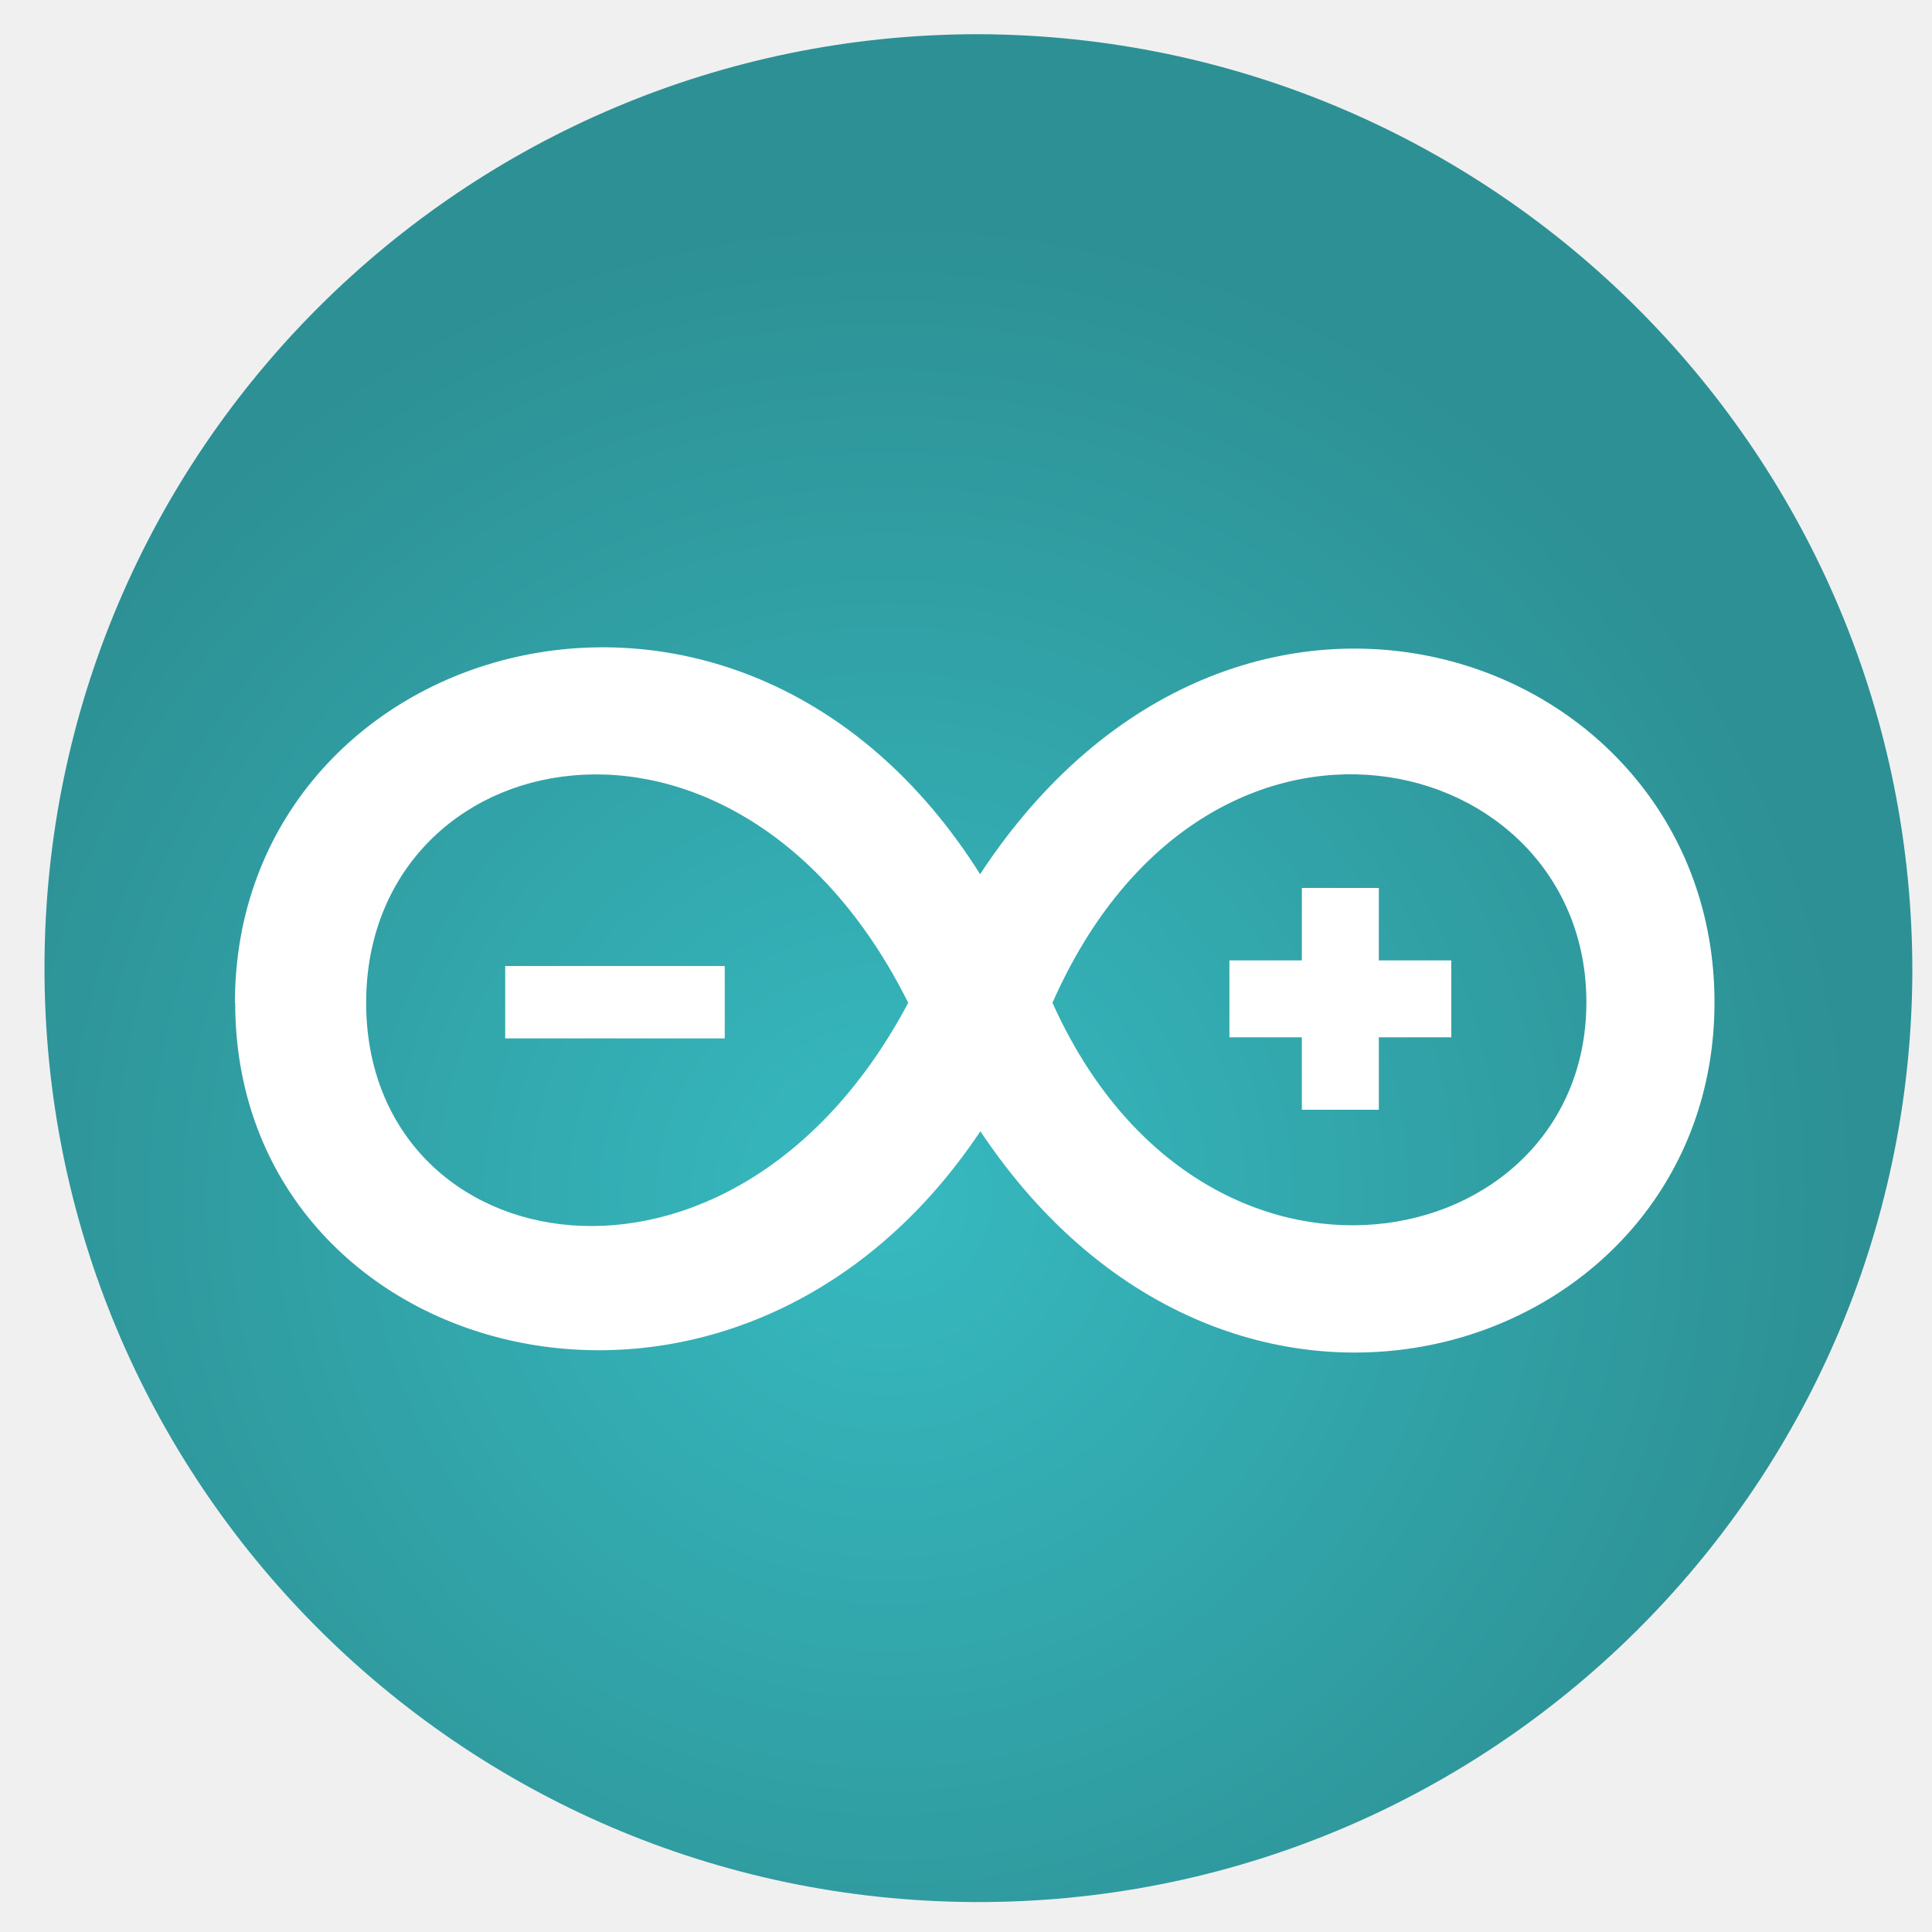
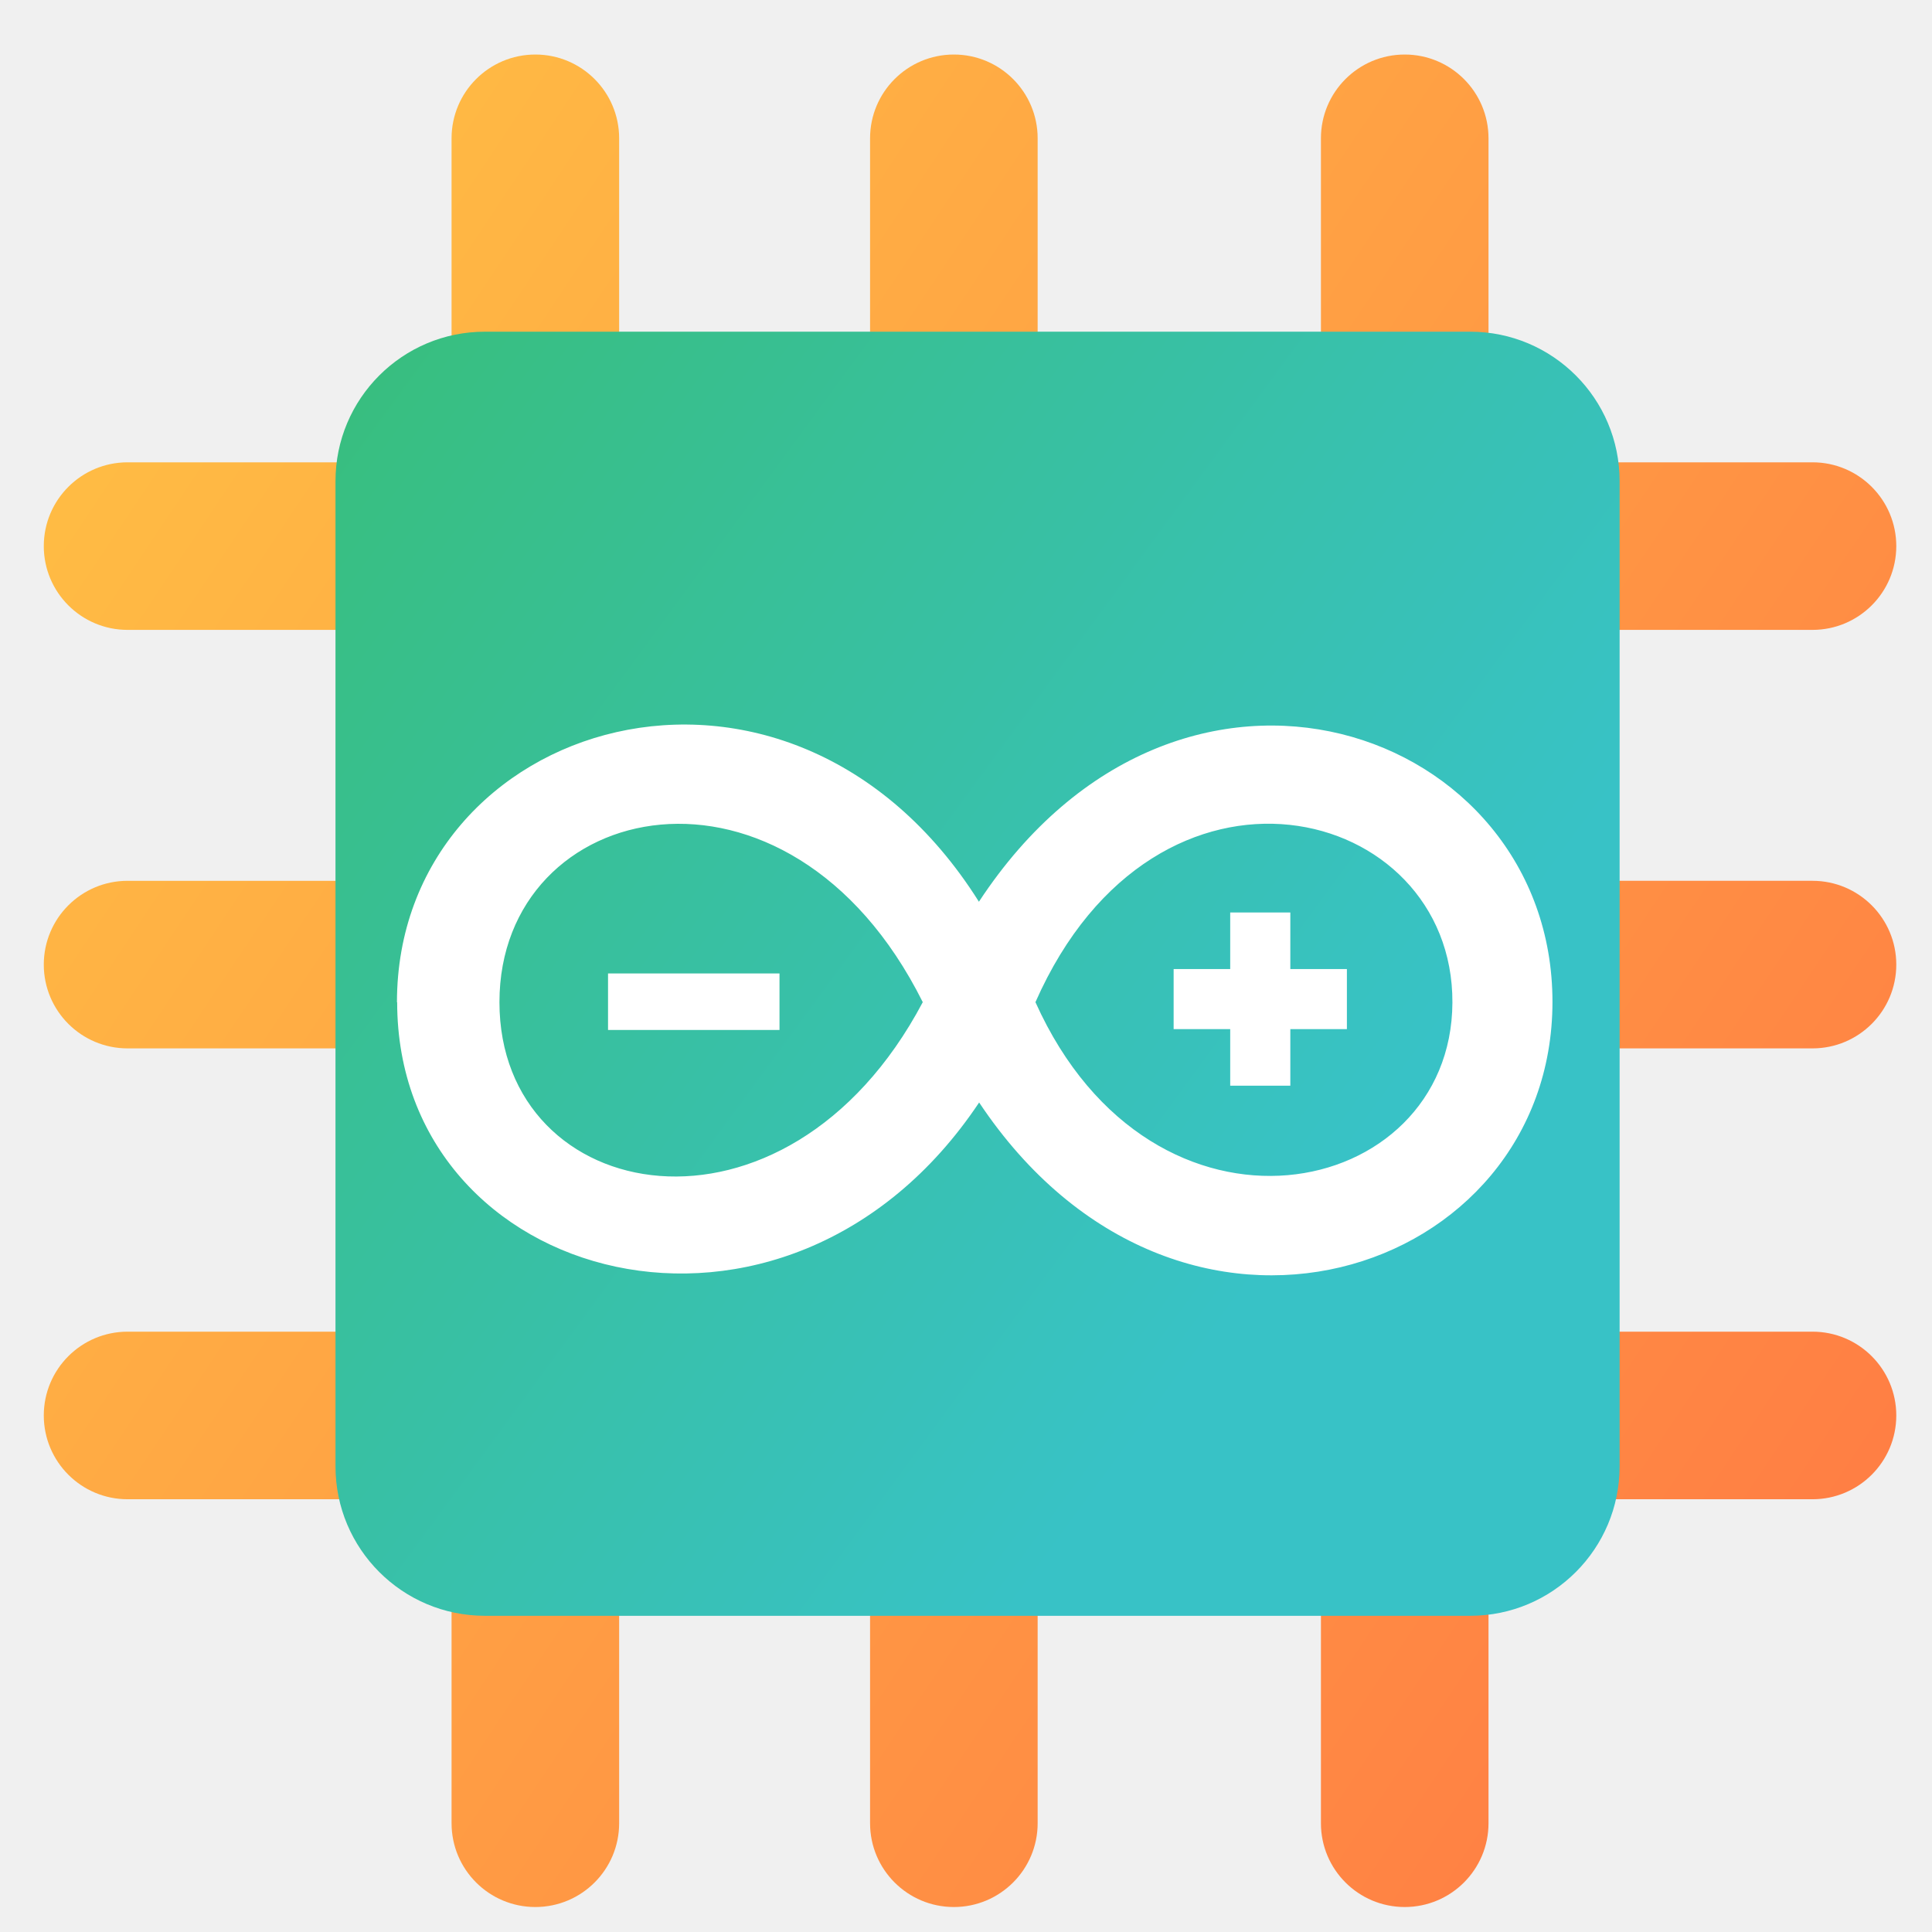
- <svg xmlns="http://www.w3.org/2000/svg" width="500" height="500" viewBox="0 0 500 500" version="1.1" id="svg1" xml:space="preserve">
+ <svg xmlns="http://www.w3.org/2000/svg" xmlns:xlink="http://www.w3.org/1999/xlink" width="500" height="500" viewBox="0 0 500 500" version="1.1" id="svg1" xml:space="preserve">
  <defs id="defs1">
    <linearGradient id="swatch61">
      <stop style="stop-color:#5090d0;stop-opacity:1;" offset="0" id="stop61" />
    </linearGradient>
    <linearGradient id="swatch30">
      <stop style="stop-color:#f9f9f9;stop-opacity:1;" offset="0" id="stop30" />
    </linearGradient>
    <radialGradient id="a" cx="767.179" cy="5169.543" r="14.989" gradientTransform="matrix(0.955,0,0,0.962,-718.112,-4953.917)" gradientUnits="userSpaceOnUse">
      <stop offset="0" stop-color="#36bac0" id="stop1" />
      <stop offset="1" stop-color="#2d9094" id="stop2" />
    </radialGradient>
+     <linearGradient id="swatch16">
+       <stop style="stop-color:#ffca44;stop-opacity:1;" offset="0" id="stop16" />
+     </linearGradient>
+     <linearGradient id="linearGradient13">
+       <stop style="stop-color:#38c2c6;stop-opacity:1;" offset="0" id="stop13" />
+       <stop style="stop-color:#38bd64;stop-opacity:1;" offset="1" id="stop14" />
+     </linearGradient>
+     <linearGradient id="linearGradient11">
+       <stop style="stop-color:#ffca44;stop-opacity:1;" offset="0" id="stop11" />
+       <stop style="stop-color:#ff6e44;stop-opacity:1;" offset="1" id="stop12" />
+     </linearGradient>
+     <linearGradient xlink:href="#linearGradient11" id="linearGradient12" x1="-12.878" y1="37.584" x2="562.604" y2="422.634" gradientUnits="userSpaceOnUse" gradientTransform="matrix(1.068778,0,0,1.068778,-17.17878,-17.39613)" />
+     <linearGradient xlink:href="#swatch16" id="linearGradient23" gradientUnits="userSpaceOnUse" gradientTransform="translate(-23.37708,101.2498)" x1="144.486" y1="143.781" x2="402.945" y2="143.781" />
+     <linearGradient xlink:href="#linearGradient13" id="linearGradient2" x1="337.462" y1="298.329" x2="3.3" y2="53.253" gradientUnits="userSpaceOnUse" />
  </defs>
-   <g id="g1" transform="matrix(17.55274,0,0,17.55274,-25.43886,-27.23947)" style="display:inline">
-     <path d="M 29.645,15.925 A 13.77,13.77 0 1 1 15.876,2.056 13.819,13.819 0 0 1 29.645,15.925 Z" style="fill:url(#a);stroke:none;stroke-width:1.137px;stroke-linejoin:round" id="path2" />
+   <g id="g2" transform="matrix(1.085438,0,0,1.085438,-20.06562,-20.71541)">
+     <path id="path4-7" style="color:#000000;fill:url(#linearGradient12);stroke-width:1.069;stroke-linecap:round;stroke-miterlimit:10;-inkscape-stroke:none" d="M 146.131,32.087 A 19.978,19.978 0 0 0 126.152,52.064 v 77.251 H 48.904 a 19.978,19.978 0 0 0 -19.977,19.977 19.978,19.978 0 0 0 19.977,19.977 h 77.248 v 59.827 H 48.904 A 19.978,19.978 0 0 0 28.927,249.072 19.978,19.978 0 0 0 48.904,269.051 h 77.248 v 67.542 H 48.904 a 19.978,19.978 0 0 0 -19.977,19.979 19.978,19.978 0 0 0 19.977,19.977 h 77.248 v 77.248 a 19.978,19.978 0 0 0 19.979,19.977 19.978,19.978 0 0 0 19.977,-19.977 v -77.248 h 59.827 v 77.248 a 19.978,19.978 0 0 0 19.977,19.977 19.978,19.978 0 0 0 19.979,-19.977 v -77.248 h 67.542 v 77.248 a 19.978,19.978 0 0 0 19.977,19.977 19.978,19.978 0 0 0 19.979,-19.977 v -77.248 h 77.248 a 19.978,19.978 0 0 0 19.977,-19.977 19.978,19.978 0 0 0 -19.977,-19.979 h -77.248 v -67.542 h 77.248 A 19.978,19.978 0 0 0 470.614,249.072 19.978,19.978 0 0 0 450.637,229.095 h -77.248 v -59.827 h 77.248 a 19.978,19.978 0 0 0 19.977,-19.977 19.978,19.978 0 0 0 -19.977,-19.977 H 373.389 V 52.064 A 19.978,19.978 0 0 0 353.41,32.087 19.978,19.978 0 0 0 333.433,52.064 v 77.251 H 265.891 V 52.064 A 19.978,19.978 0 0 0 245.912,32.087 19.978,19.978 0 0 0 225.935,52.064 v 77.251 H 166.108 V 52.064 A 19.978,19.978 0 0 0 146.131,32.087 Z m 19.977,137.181 h 59.827 v 59.827 h -59.827 z m 99.783,0 h 67.542 v 59.827 H 265.891 Z m -99.783,99.783 h 59.827 v 67.542 h -59.827 z m 99.783,0 h 67.542 v 67.542 H 265.891 Z" />
+     <rect style="opacity:1;fill:url(#linearGradient2);stroke-width:54.815;stroke-linecap:round;stroke-miterlimit:10" id="rect3" width="306.172" height="306.172" x="98.476" y="98.167" ry="35.64" />
+   </g>
+   <g id="g1" transform="matrix(13.70828,0,0,13.70828,35.38248,35.40609)" style="display:inline">
    <path d="m 4.917,16.337 c 0,5.348 7.354,7.34 10.987,1.894 3.765,5.647 10.824,3.28 10.824,-1.9 0,-5.18 -7.028,-7.675 -10.828,-1.89 -3.6,-5.719 -10.987,-3.453 -10.987,1.9 z m 1.931,0 c 0,-3.86 5.455,-5.078 7.992,0 -2.588,4.889 -7.992,3.859 -7.992,0 z m 10.119,0 c 2.286,-5.178 7.889,-3.751 7.872,0.008 -0.017,3.759 -5.653,4.932 -7.872,-0.008 z" style="fill:#ffffff;stroke:none;stroke-width:0.242px" id="path4" />
    <rect x="8.898" y="15.795" width="3.237" height="1.067" style="fill:#ffffff" id="rect4" />
-     <polygon points="21.779,16.846 21.779,17.914 20.644,17.914 20.644,16.846 19.576,16.846 19.576,15.712 20.644,15.712 20.644,14.644 21.779,14.644 21.779,15.712 22.847,15.712 22.847,16.846 " style="fill:#ffffff" id="polygon4" />
+     <polygon points="19.576,15.712 20.644,15.712 20.644,14.644 21.779,14.644 21.779,15.712 22.847,15.712 22.847,16.846 21.779,16.846 21.779,17.914 20.644,17.914 20.644,16.846 19.576,16.846 " style="fill:#ffffff" id="polygon4" />
  </g>
</svg>
